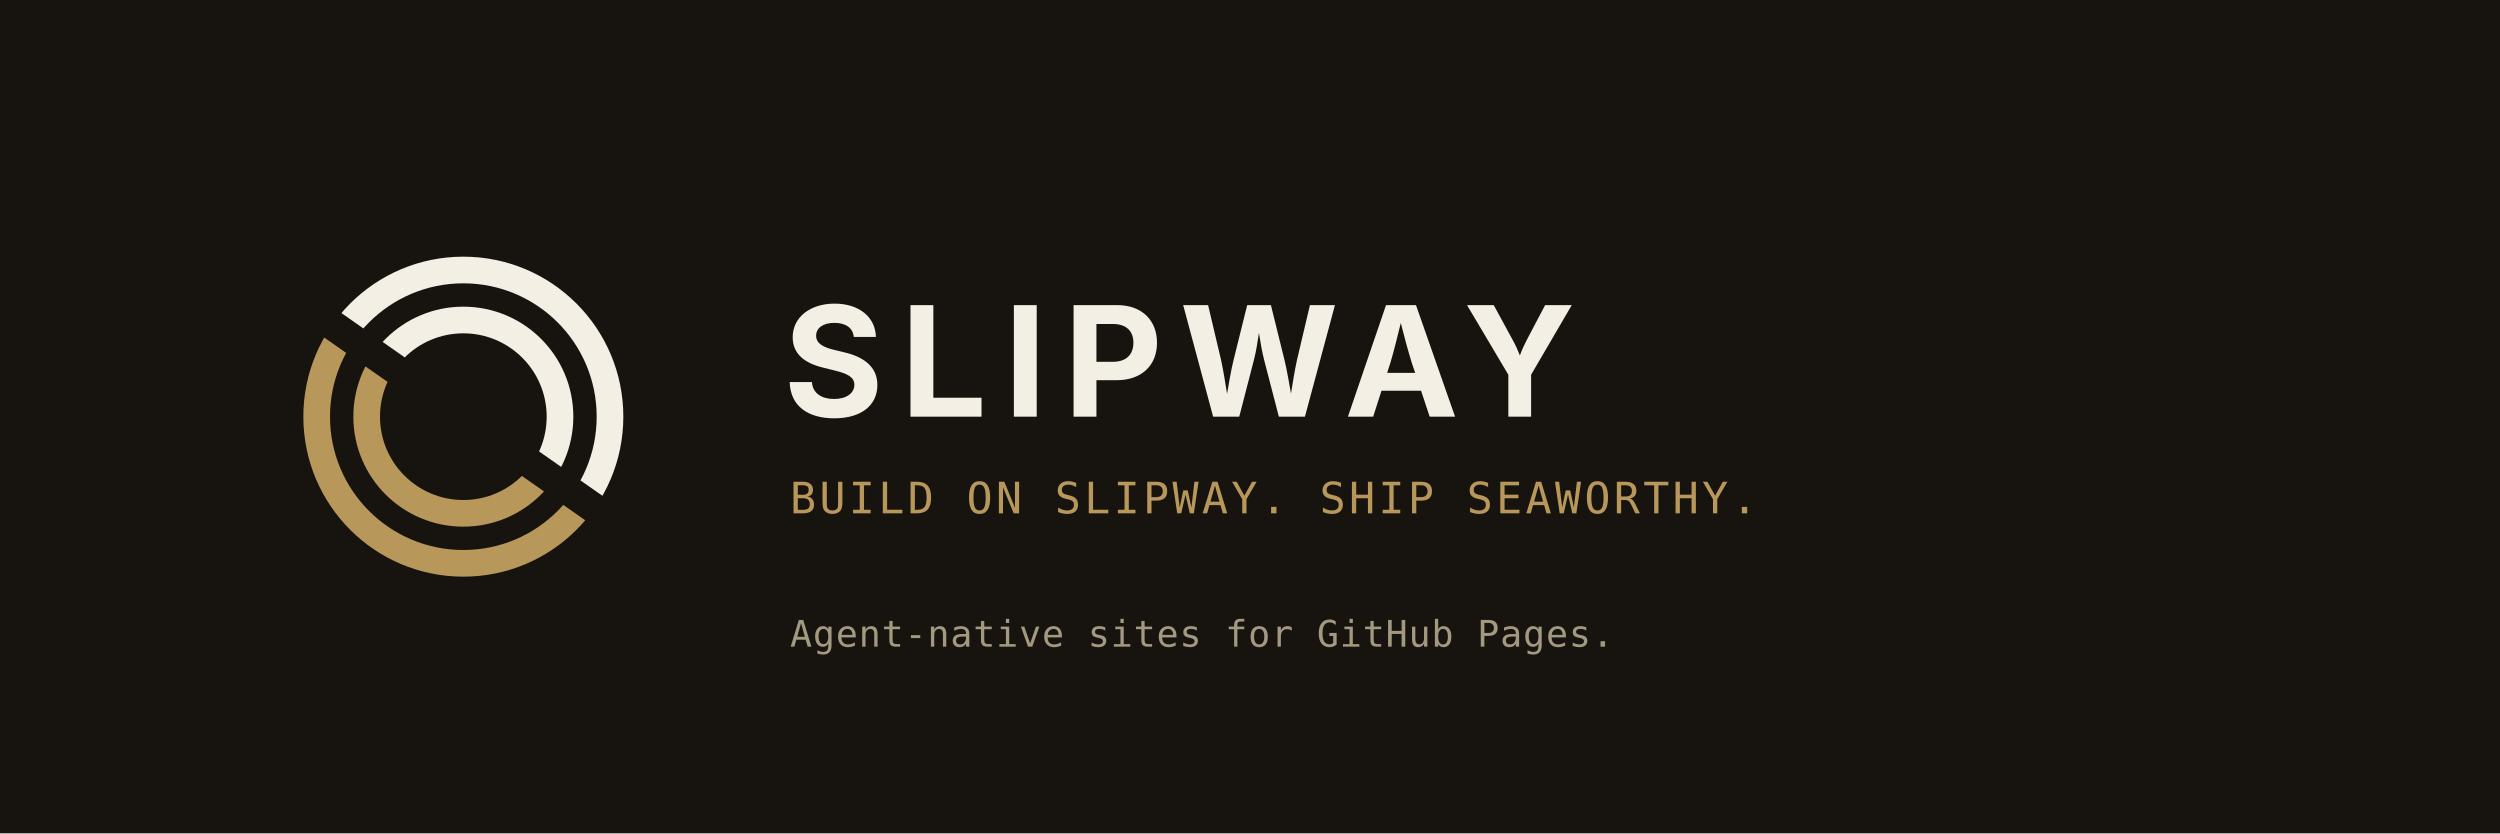
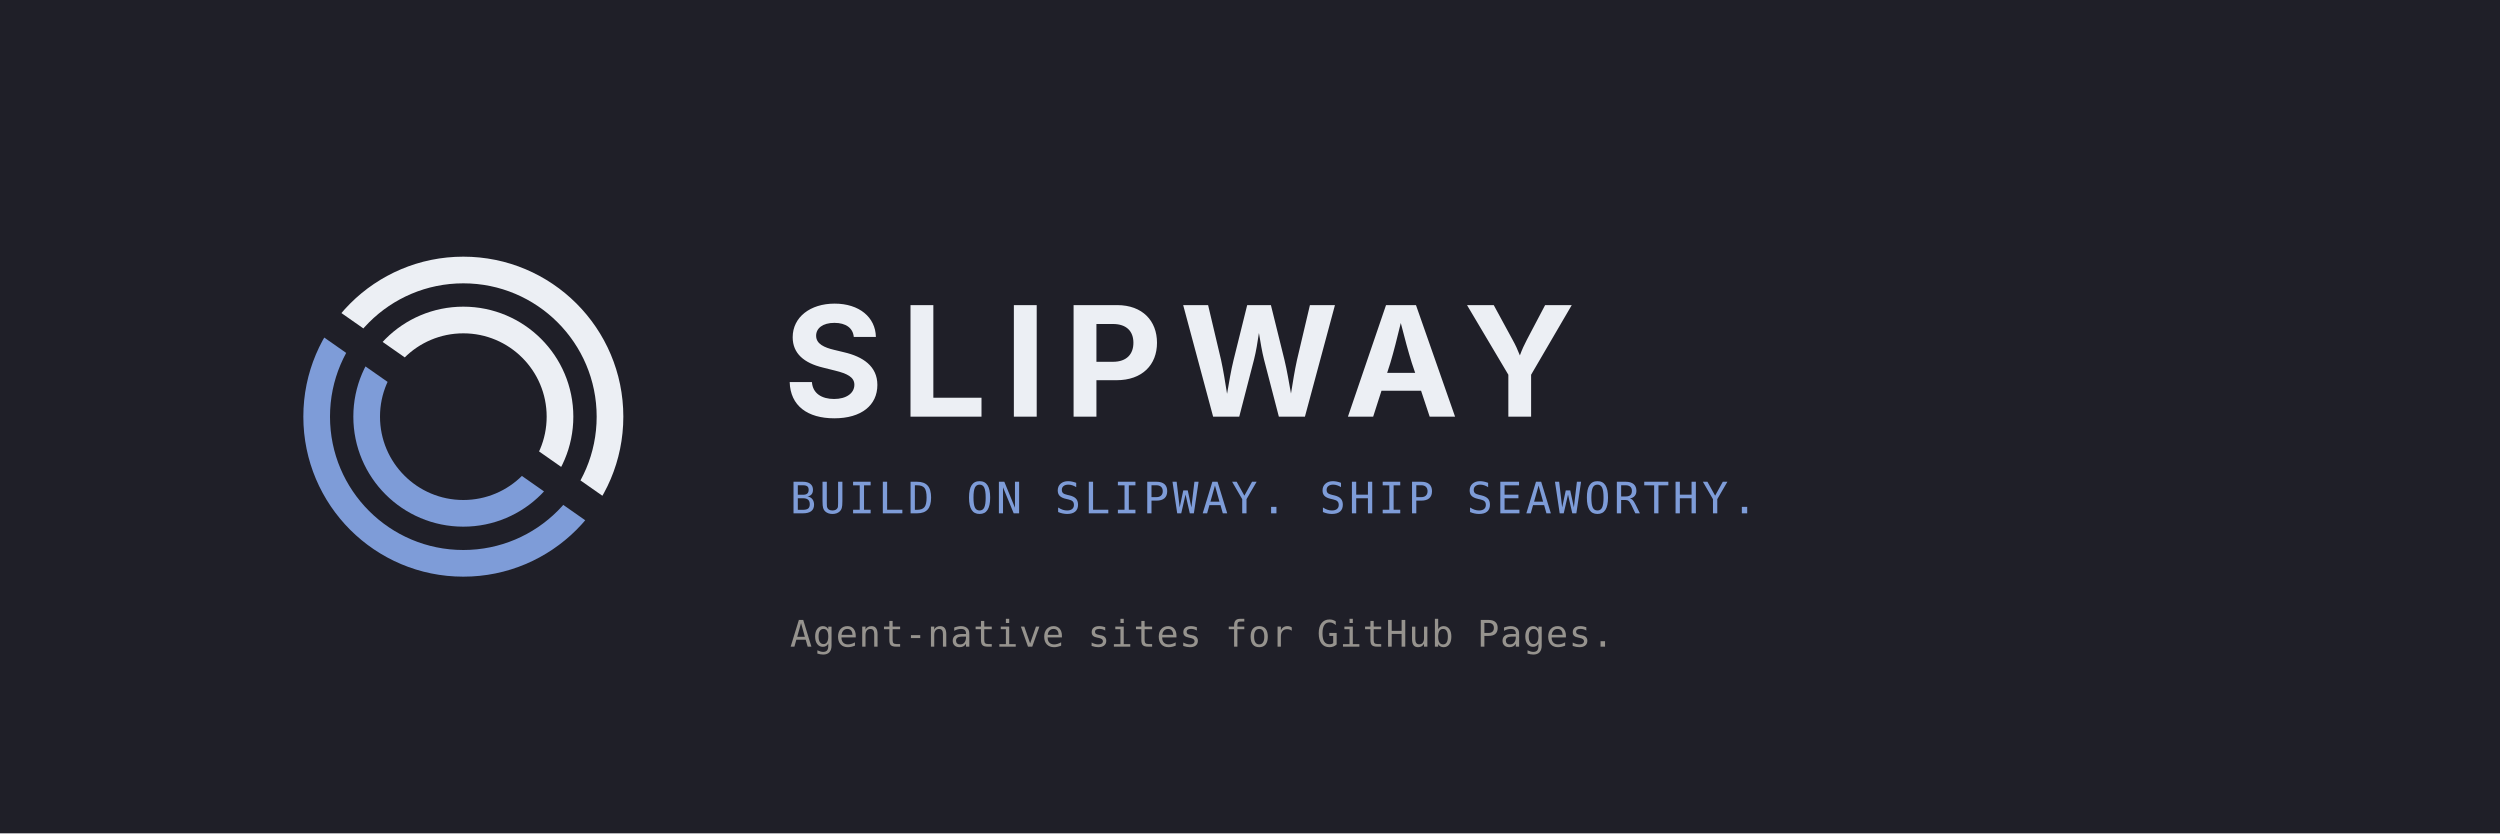
<svg xmlns="http://www.w3.org/2000/svg" width="1500" height="500" viewBox="0 0 1500 500" role="img" aria-labelledby="title">
-   <rect width="1500" height="500" fill="#17130F" />
+   <rect width="1500" height="500" fill="#1F1F28" />
  <g transform="translate(150 122) scale(1)">
    <defs>
      <clipPath id="t0-above">
        <polygon points="-112.6,-51.4 378.9,292.7 545.8,54.3 54.3,-289.8" />
      </clipPath>
      <clipPath id="t0-below">
        <polygon points="-122.9,-36.7 368.6,307.4 201.7,545.8 -289.8,201.7" />
      </clipPath>
    </defs>
    <g fill="none" stroke-width="16">
-       <g clip-path="url(#t0-above)" stroke="#F4EFE4">
+       <g clip-path="url(#t0-above)" stroke="#ECEFF4">
        <circle cx="128" cy="128" r="88" />
        <circle cx="128" cy="128" r="58" />
      </g>
-       <g clip-path="url(#t0-below)" stroke="#B8975A">
+       <g clip-path="url(#t0-below)" stroke="#7E9CD8">
        <circle cx="128" cy="128" r="88" />
        <circle cx="128" cy="128" r="58" />
      </g>
    </g>
  </g>
-   <text x="470" y="250" fill="#F4EFE4" font-family="Inter Variable, Inter, Helvetica Neue, Arial, sans-serif" font-size="92" font-weight="700" letter-spacing="10">SLIPWAY</text>
-   <text x="474" y="308" fill="#B8975A" font-family="IBM Plex Mono, ui-monospace, SFMono-Regular, Menlo, monospace" font-size="26" letter-spacing="2">BUILD ON SLIPWAY.  SHIP SEAWORTHY.</text>
-   <text x="474" y="388" fill="#A39880" font-family="IBM Plex Mono, ui-monospace, SFMono-Regular, Menlo, monospace" font-size="22" letter-spacing="0.5">Agent-native sites for GitHub Pages.</text>
+   <text x="470" y="250" fill="#ECEFF4" font-family="Inter Variable, Inter, Helvetica Neue, Arial, sans-serif" font-size="92" font-weight="700" letter-spacing="10">SLIPWAY</text>
+   <text x="474" y="308" fill="#7E9CD8" font-family="IBM Plex Mono, ui-monospace, SFMono-Regular, Menlo, monospace" font-size="26" letter-spacing="2">BUILD ON SLIPWAY.  SHIP SEAWORTHY.</text>
+   <text x="474" y="388" fill="#96938E" font-family="IBM Plex Mono, ui-monospace, SFMono-Regular, Menlo, monospace" font-size="22" letter-spacing="0.5">Agent-native sites for GitHub Pages.</text>
</svg>
